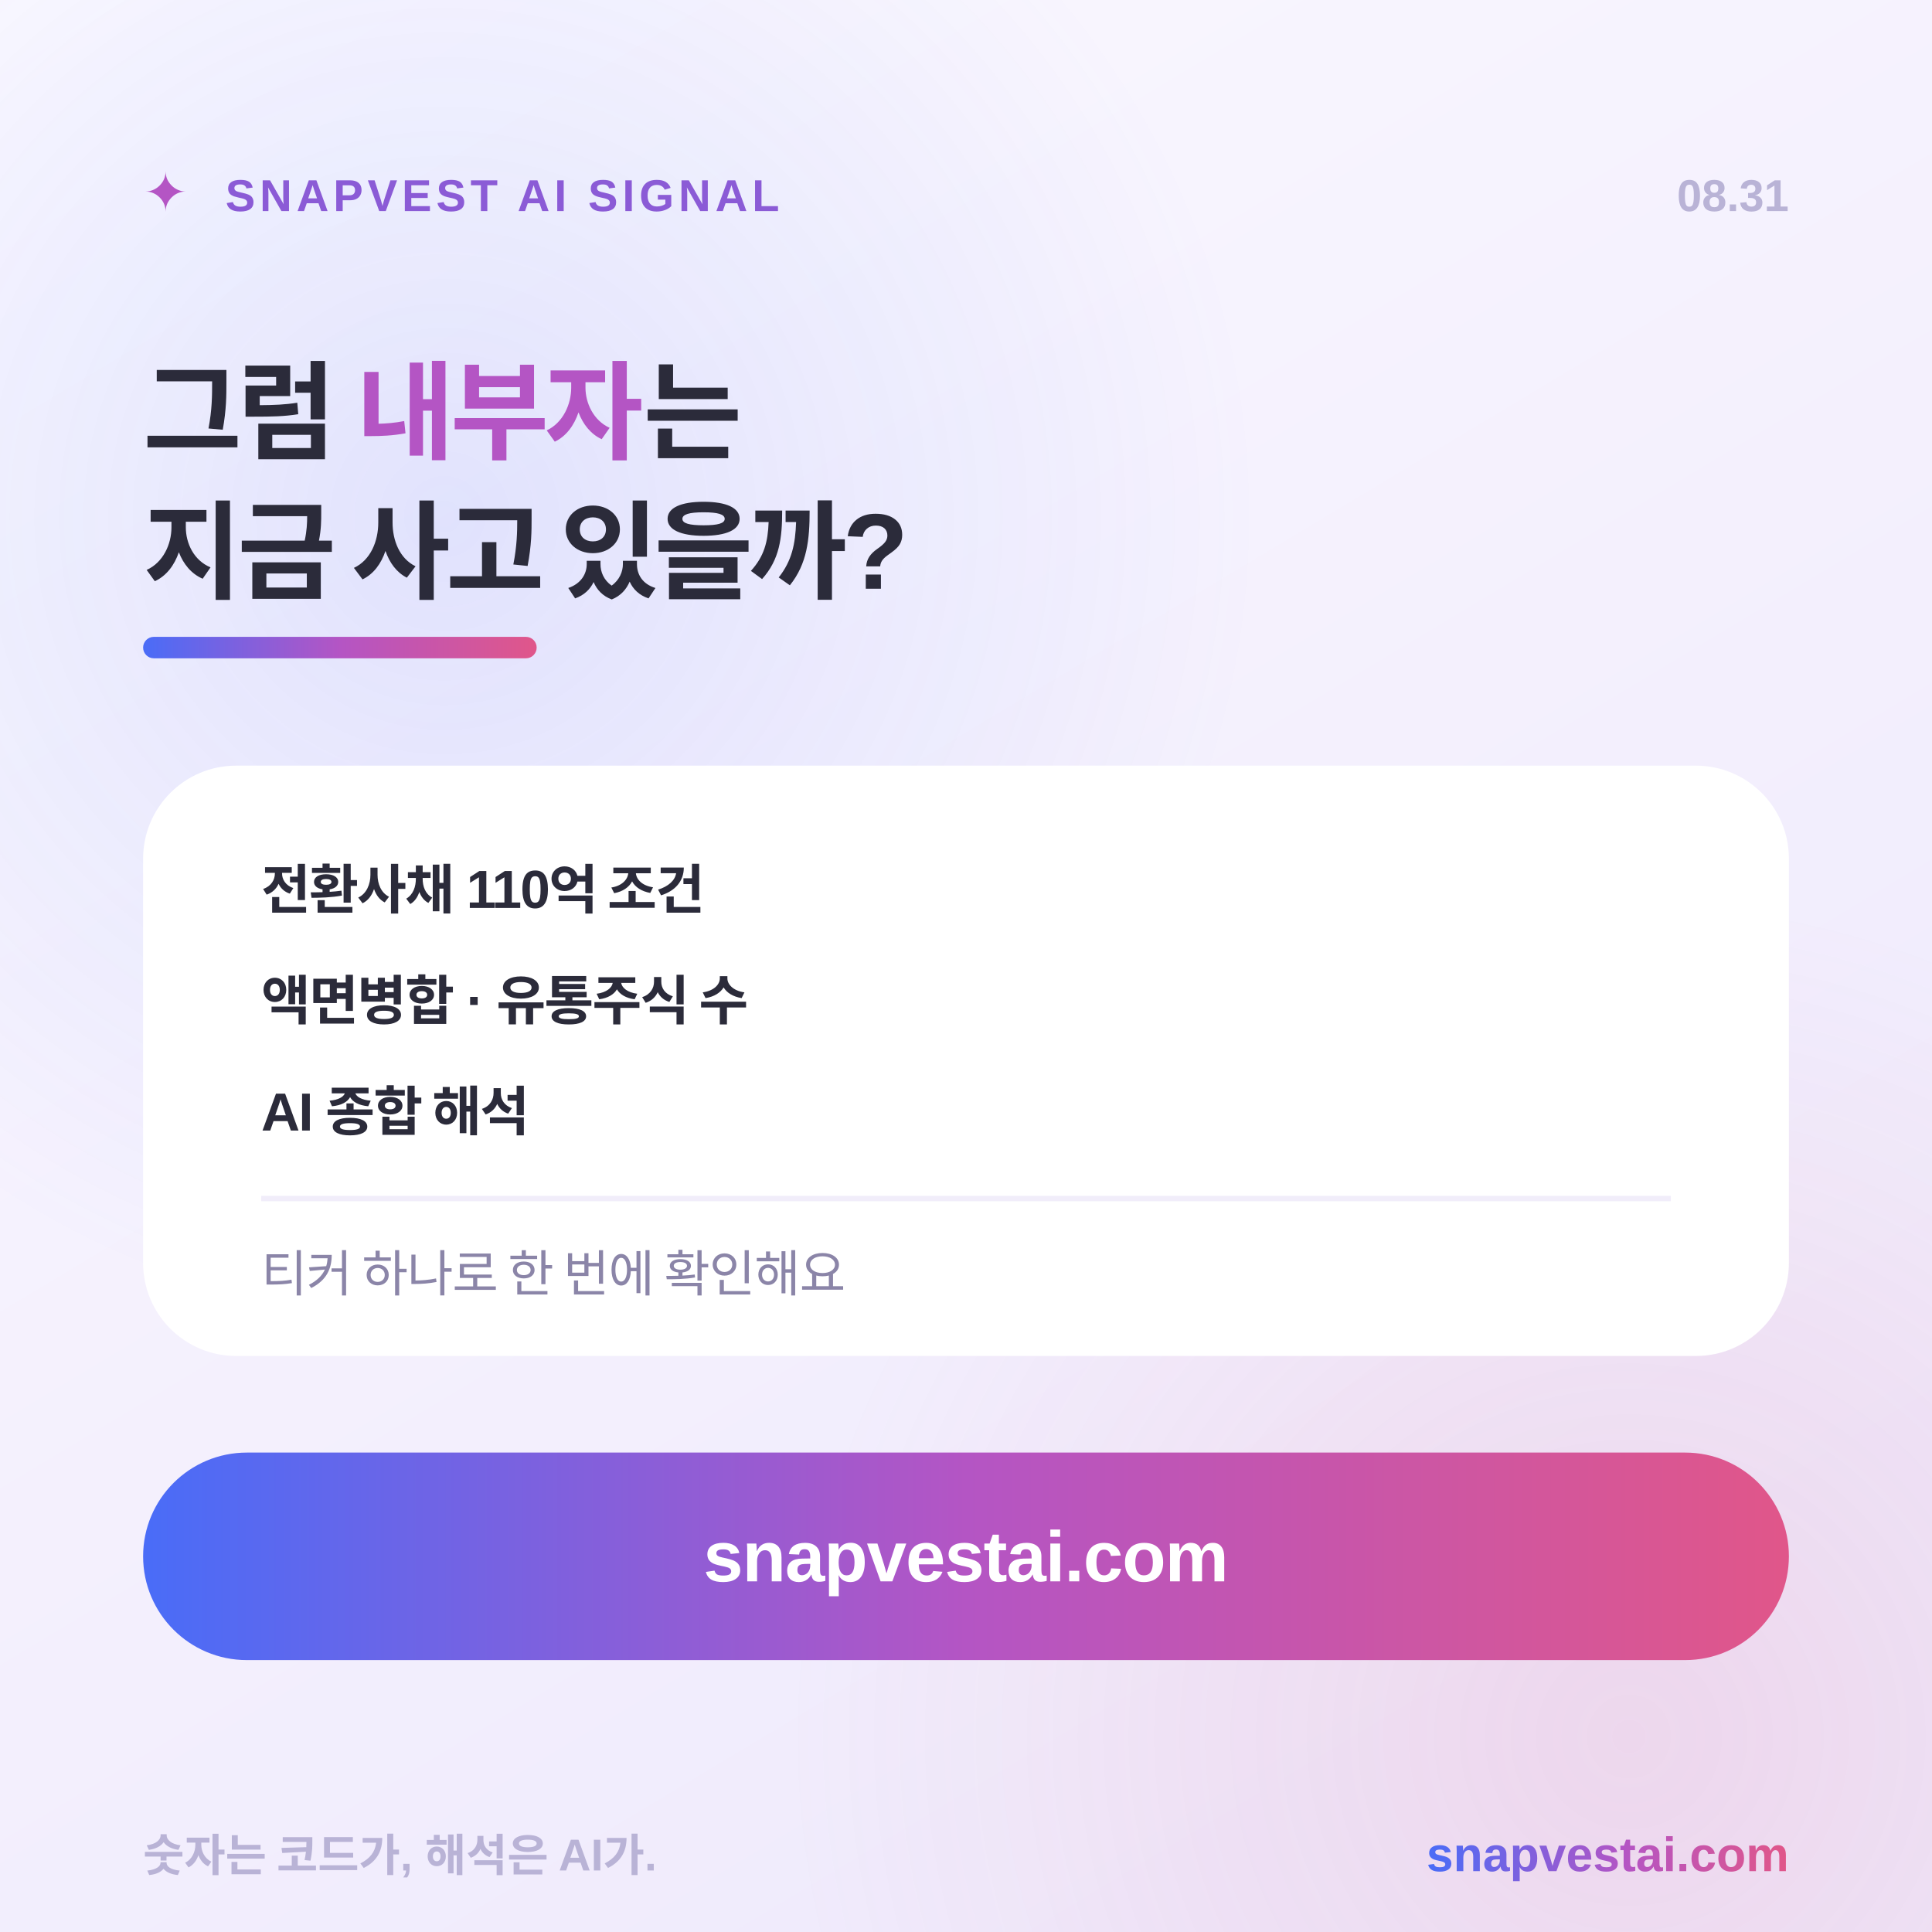
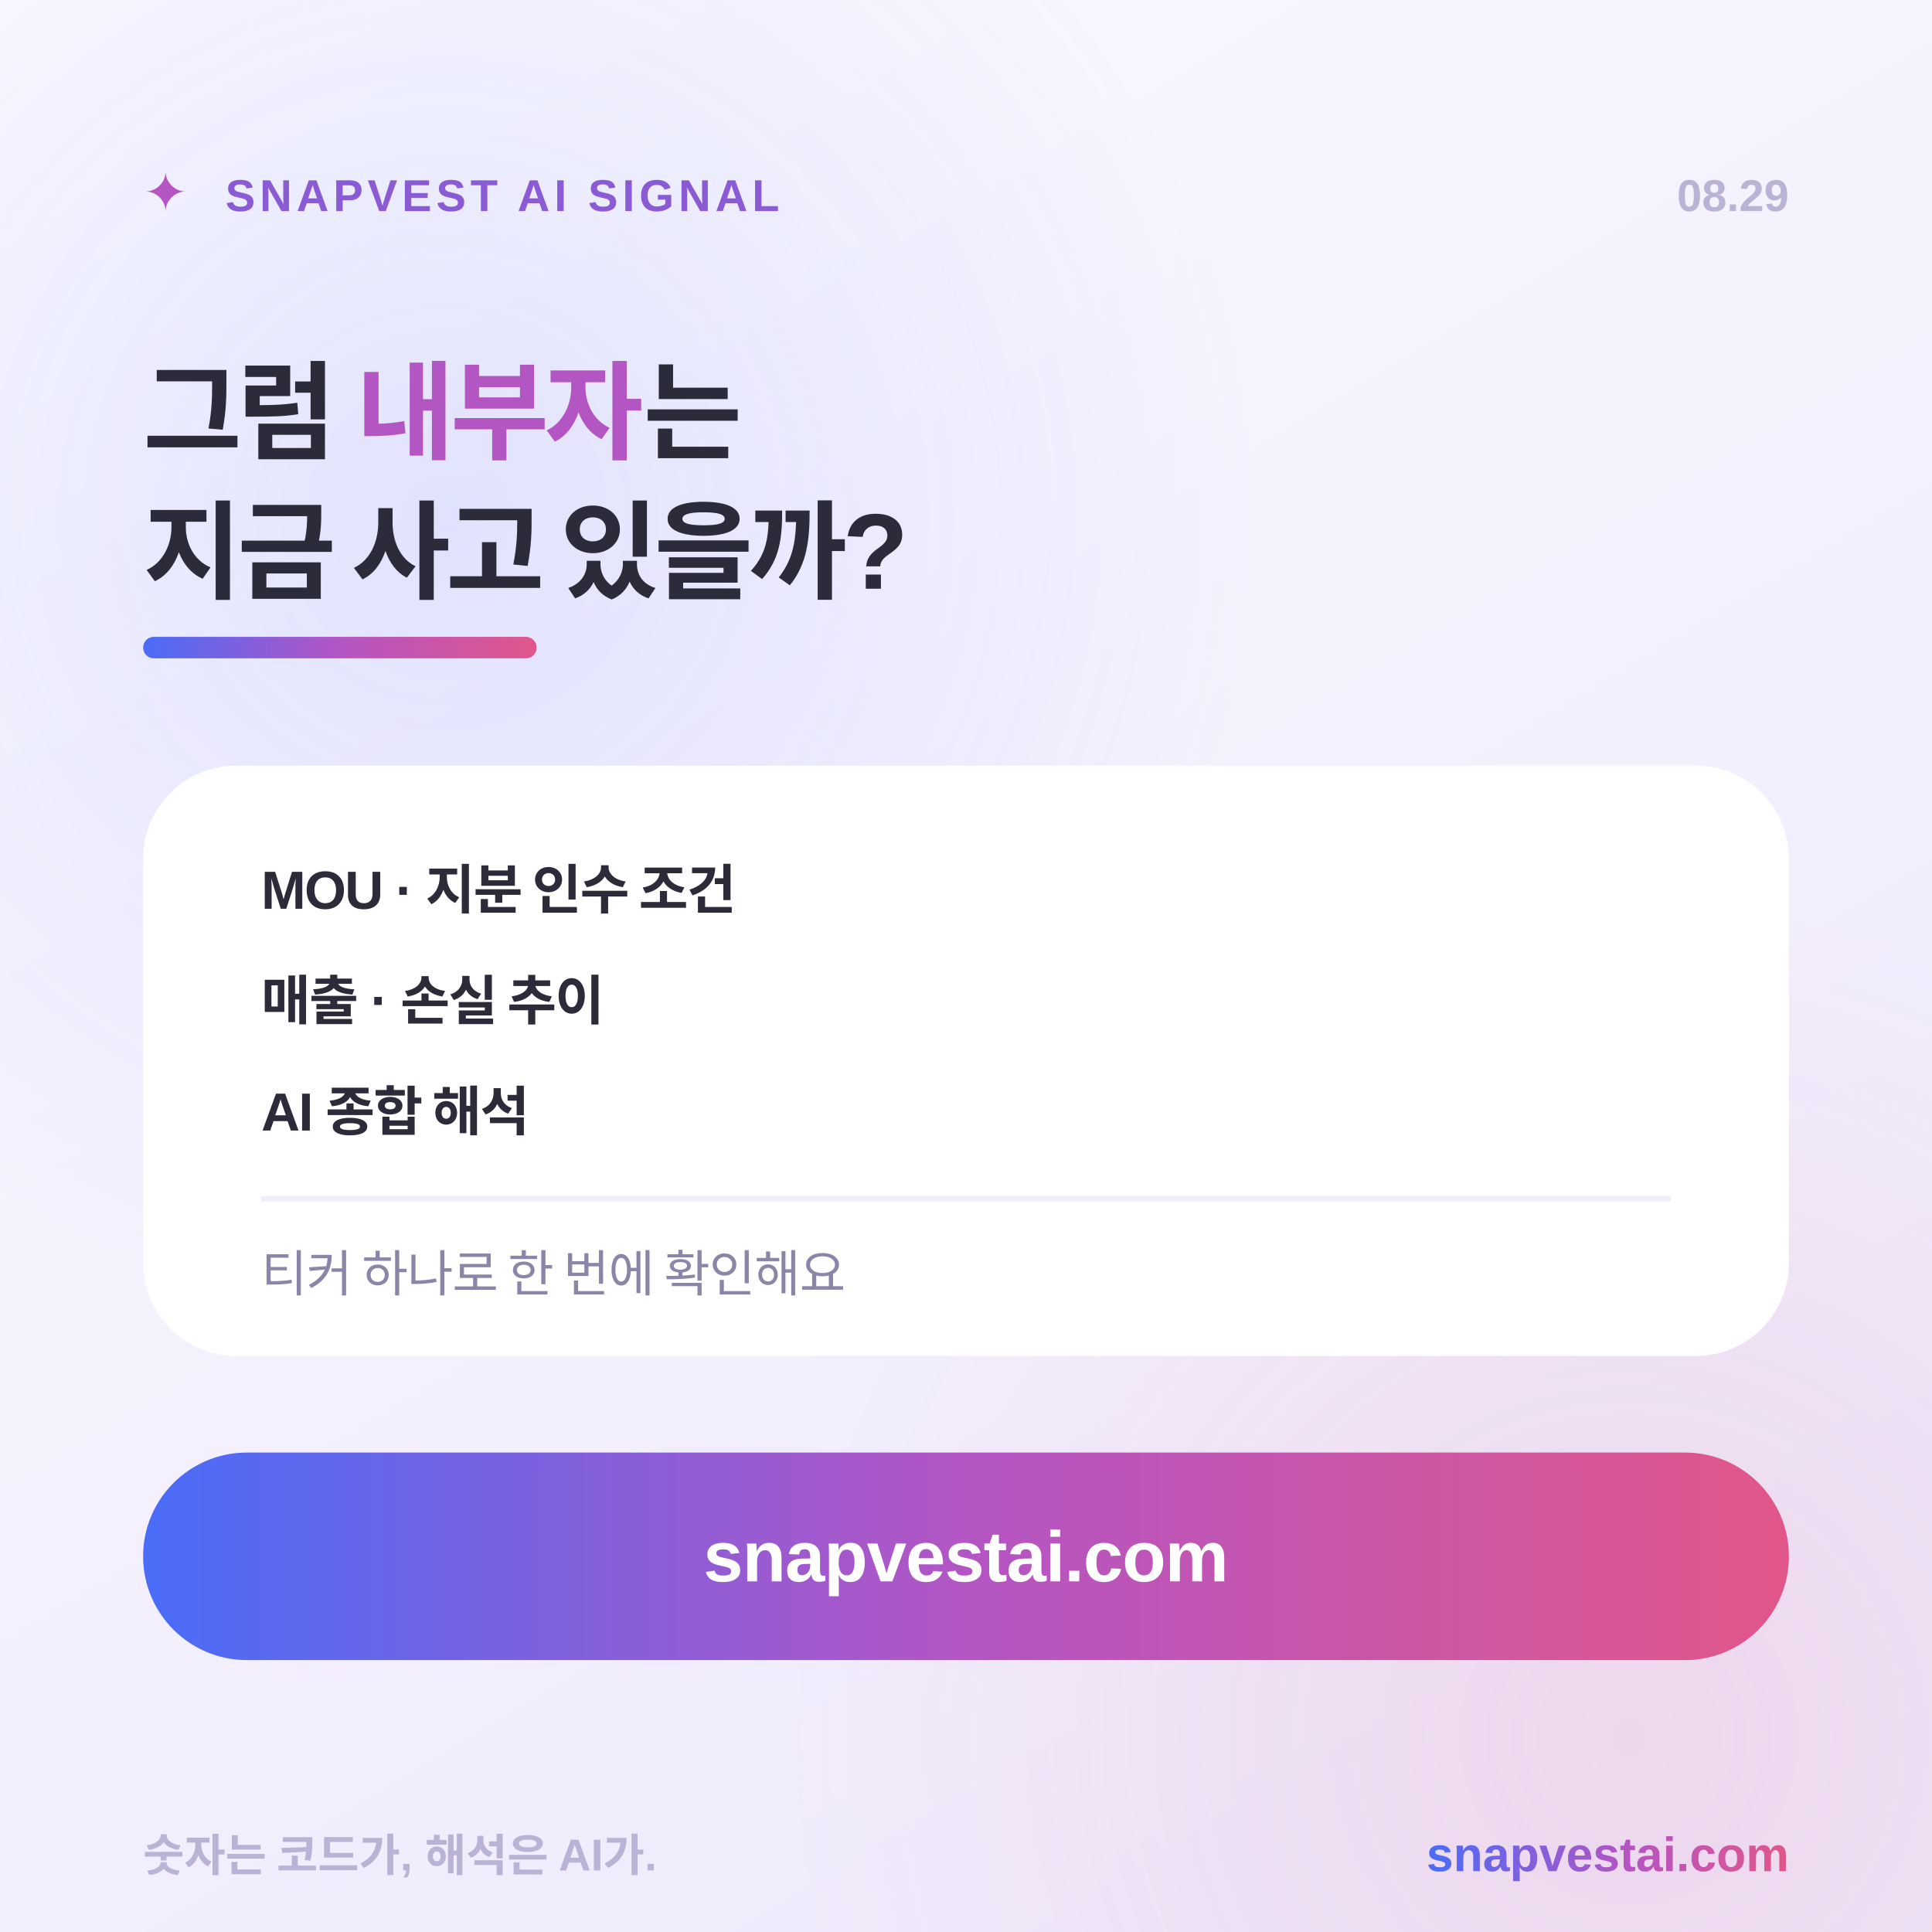
<svg xmlns="http://www.w3.org/2000/svg" width="1080" height="1080" viewBox="0 0 1080 1080" role="img">
  <defs>
    <linearGradient id="bg" x1="0" y1="0" x2="0.6" y2="1">
      <stop offset="0" stop-color="#FBF9FF" />
      <stop offset="1" stop-color="#EFEAFC" />
    </linearGradient>
    <linearGradient id="line" x1="0" y1="0" x2="1" y2="0">
      <stop offset="0" stop-color="#4A6CF7" />
      <stop offset="0.5" stop-color="#B455C4" />
      <stop offset="1" stop-color="#E0568A" />
    </linearGradient>
    <linearGradient id="dom" x1="0" y1="0" x2="1" y2="0">
      <stop offset="0" stop-color="#4A6CF7" />
      <stop offset="0.55" stop-color="#B455C4" />
      <stop offset="1" stop-color="#E0568A" />
    </linearGradient>
    <radialGradient id="m1" cx="0.5" cy="0.5" r="0.5">
      <stop offset="0" stop-color="#4A6CF7" stop-opacity="0.13" />
      <stop offset="1" stop-color="#4A6CF7" stop-opacity="0" />
    </radialGradient>
    <radialGradient id="m2" cx="0.5" cy="0.5" r="0.5">
      <stop offset="0" stop-color="#E0568A" stop-opacity="0.13" />
      <stop offset="1" stop-color="#E0568A" stop-opacity="0" />
    </radialGradient>
  </defs>
  <rect width="1080" height="1080" fill="url(#bg)" />
  <rect x="-200" y="-160" width="900" height="900" fill="url(#m1)" />
  <rect x="440" y="500" width="940" height="940" fill="url(#m2)" />
  <g font-family="Pretendard, Poppins, Arial, sans-serif">
    <text x="80" y="118" font-size="30" fill="#B455C4">✦</text>
    <text x="126" y="118" font-size="25" font-weight="700" letter-spacing="2.5" fill="#8B5BD6">SNAPVEST AI SIGNAL</text>
-     <text x="1000" y="118" text-anchor="end" font-size="25" font-weight="600" fill="#B9B3D6">08.31</text>
+     <text x="1000" y="118" text-anchor="end" font-size="25" font-weight="600" fill="#B9B3D6">08.29</text>
    <text x="80" y="252" font-size="60" font-weight="700" letter-spacing="-2.5" fill="#2B2B3A">그럼 <tspan fill="#B455C4">내부자</tspan>는</text>
    <text x="80" y="330" font-size="60" font-weight="700" letter-spacing="-2.5" fill="#2B2B3A">지금 사고 있을까?</text>
    <rect x="80" y="356" width="220" height="12" rx="6" fill="url(#line)" />
    <rect x="80" y="428" width="920" height="330" rx="52" fill="#FFFFFF" />
-     <text x="146" y="508" font-size="30" font-weight="700" letter-spacing="-0.8" fill="#2B2B3A">전환사채 110억 조건</text>
-     <text x="146" y="570" font-size="30" font-weight="700" letter-spacing="-0.8" fill="#2B2B3A">액면병합 · 유통주식 수</text>
+     <text x="146" y="508" font-size="30" font-weight="700" letter-spacing="-0.8" fill="#2B2B3A">MOU · 지분 인수 조건</text>
+     <text x="146" y="570" font-size="30" font-weight="700" letter-spacing="-0.8" fill="#2B2B3A">매출 · 손실 추이</text>
    <text x="146" y="632" font-size="30" font-weight="700" letter-spacing="-0.8" fill="#2B2B3A">AI 종합 해석</text>
    <line x1="146" y1="670" x2="934" y2="670" stroke="#F1EDFA" stroke-width="3" />
    <text x="146" y="722" font-size="28" font-weight="500" letter-spacing="-0.5" fill="#8B85A8">티커 하나로 한 번에 확인해요</text>
    <rect x="80" y="812" width="920" height="116" rx="58" fill="url(#line)" />
    <text x="540" y="884" text-anchor="middle" font-size="40" font-weight="700" letter-spacing="-0.5" fill="#FFFFFF">snapvestai.com</text>
    <text x="80" y="1046" font-size="25" font-weight="600" fill="#B9B3D6">숫자는 코드가, 해석은 AI가.</text>
    <text x="1000" y="1046" text-anchor="end" font-size="27" font-weight="700" fill="url(#dom)">snapvestai.com</text>
  </g>
</svg>
